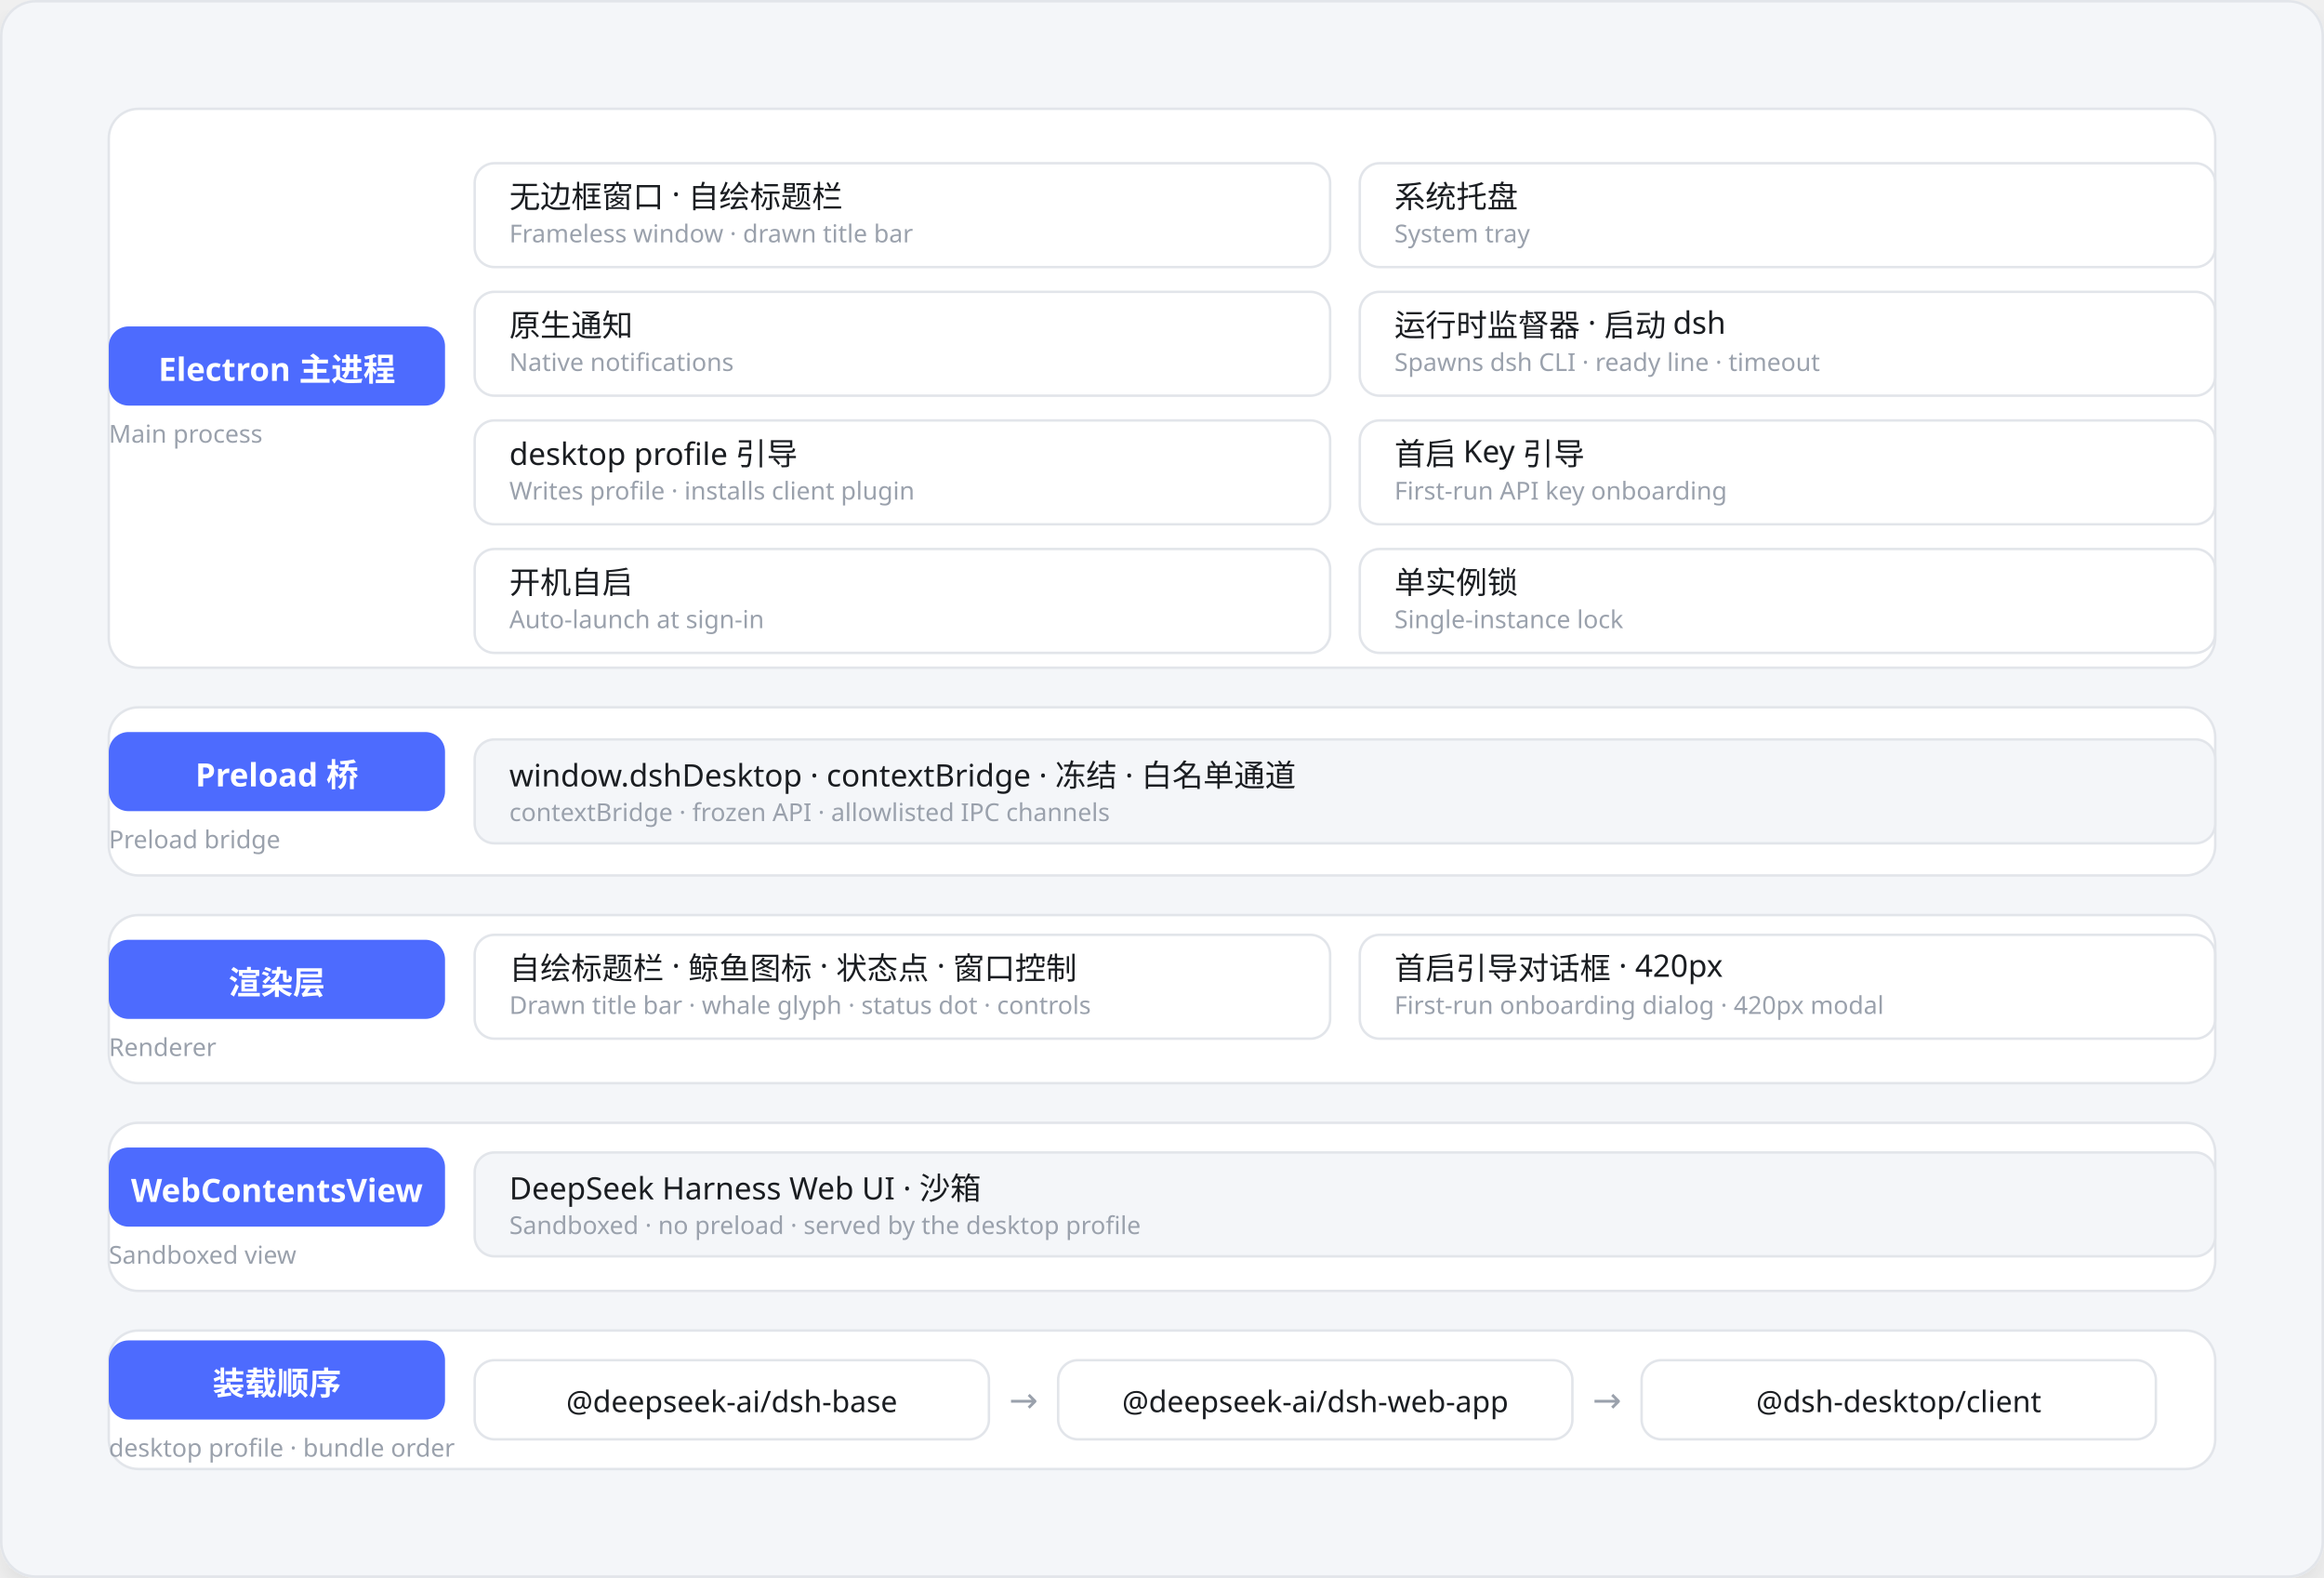
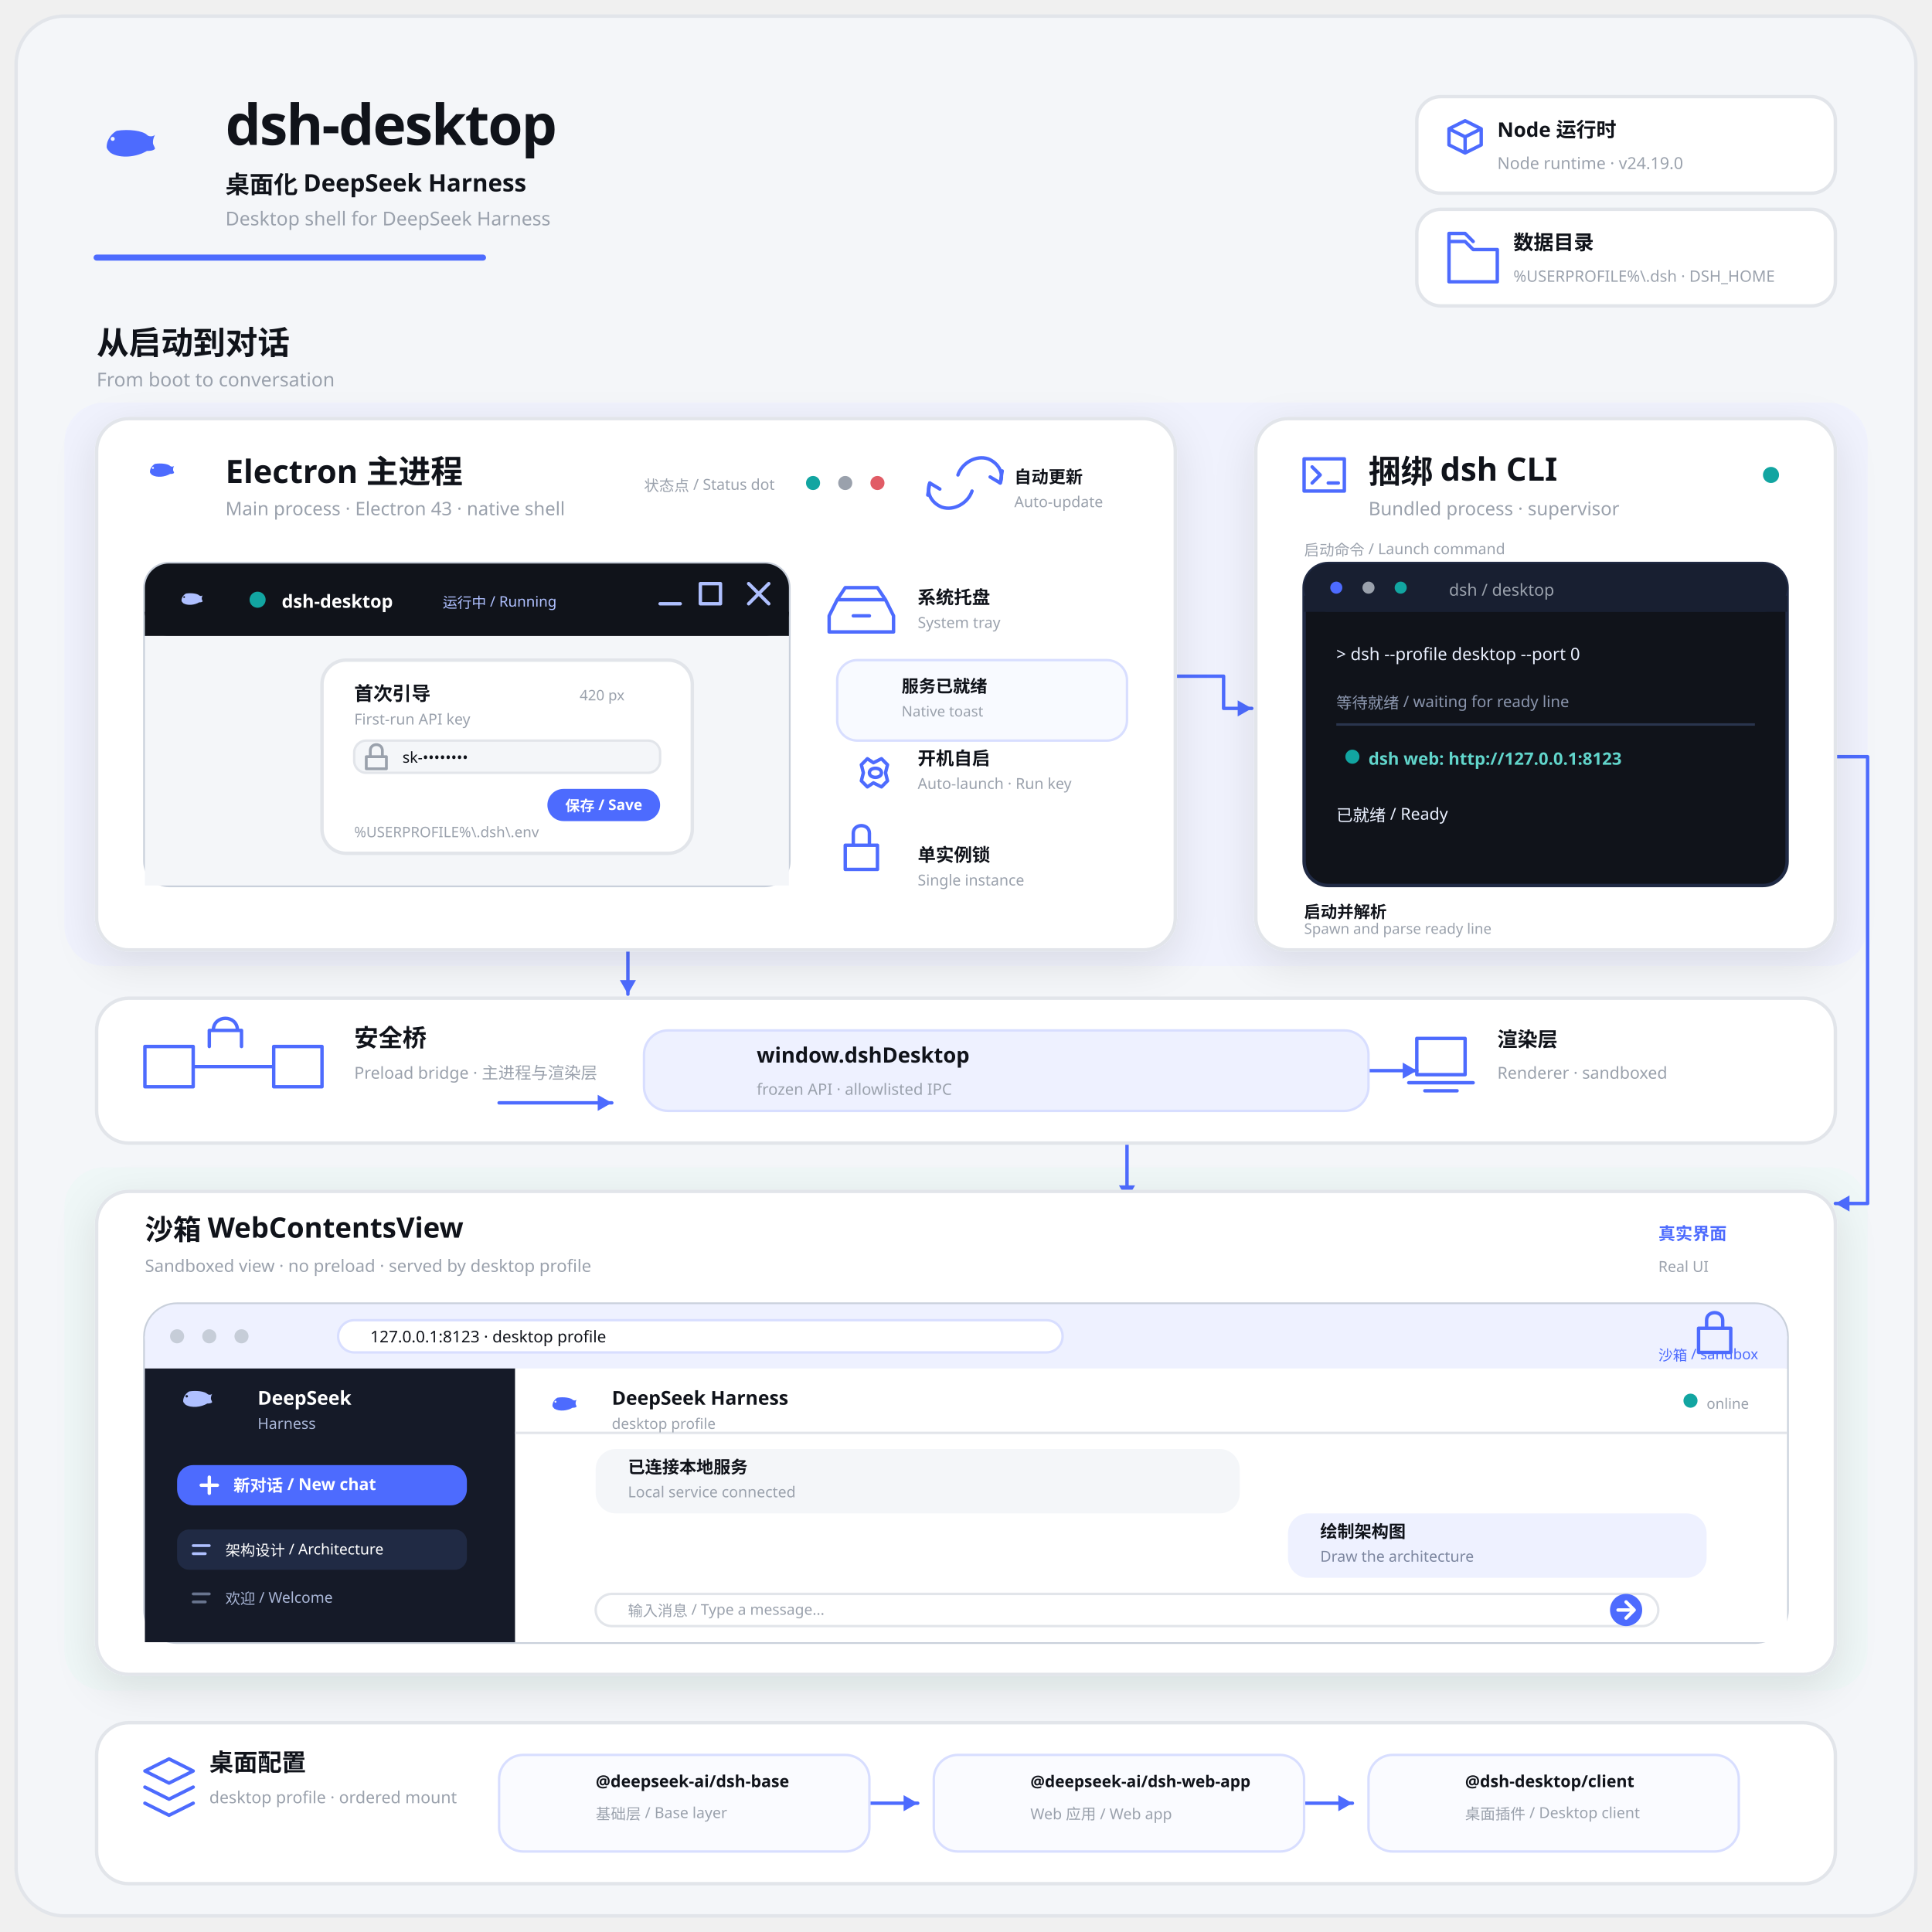
- <svg xmlns="http://www.w3.org/2000/svg" width="940" height="638" viewBox="0 0 940 638" fill="none">
+ <svg xmlns="http://www.w3.org/2000/svg" width="960" height="960" viewBox="0 0 960 960" fill="none">
  <defs>
-     <filter id="card-shadow" x="-10%" y="-10%" width="120%" height="120%">
-       <feDropShadow dx="0" dy="4" stdDeviation="6" flood-color="#0F1423" flood-opacity="0.10" />
+     <filter id="soft-shadow" x="-10%" y="-10%" width="120%" height="130%" color-interpolation-filters="sRGB">
+       <feDropShadow dx="0" dy="6" stdDeviation="10" flood-color="#10131A" flood-opacity="0.10" />
    </filter>
+     <marker id="flow-arrow" markerWidth="10" markerHeight="10" refX="8" refY="5" orient="auto" markerUnits="userSpaceOnUse">
+       <path d="M1 1L8 5L1 9Z" fill="#4D6BFE" />
+     </marker>
+     <clipPath id="web-viewport">
+       <rect x="72" y="680" width="816" height="136" rx="0" />
+     </clipPath>
  </defs>
-   <rect x="0.5" y="0.5" width="939" height="637" rx="14" fill="#F4F6F9" stroke="#E2E5EA" filter="url(#card-shadow)" />
+   <rect x="8" y="8" width="944" height="944" rx="24" fill="#F4F6F9" stroke="#E2E5EA" stroke-width="1.7" />
+   <rect x="32" y="200" width="896" height="280" rx="20" fill="#EEF1FF" opacity="0.72" />
+   <rect x="32" y="580" width="896" height="260" rx="20" fill="#EAF7F6" opacity="0.54" />
  <g font-family="'Segoe UI Variable Text','Segoe UI','Microsoft YaHei UI','Microsoft YaHei',sans-serif">
-     <rect x="44" y="44" width="852" height="226" rx="12" fill="#FFFFFF" stroke="#E2E5EA" />
-     <rect x="44" y="132" width="136" height="32" rx="8" fill="#4D6BFE" />
-     <text x="112" y="154" text-anchor="middle" font-size="13" font-weight="600" fill="#FFFFFF">Electron 主进程</text>
-     <text x="44" y="179" font-size="10" fill="#9AA1AC">Main process</text>
-     <g font-size="12.5" font-weight="500" fill="#1A1D21">
-       <text x="206" y="84">无边框窗口 · 自绘标题栏</text>
-       <text x="564" y="84">系统托盘</text>
-       <text x="206" y="136">原生通知</text>
-       <text x="564" y="136">运行时监督器 · 启动 dsh</text>
-       <text x="206" y="188">desktop profile 引导</text>
-       <text x="564" y="188">首启 Key 引导</text>
-       <text x="206" y="240">开机自启</text>
-       <text x="564" y="240">单实例锁</text>
-     </g>
-     <g font-size="10" fill="#9AA1AC">
-       <text x="206" y="98">Frameless window · drawn title bar</text>
-       <text x="564" y="98">System tray</text>
-       <text x="206" y="150">Native notifications</text>
-       <text x="564" y="150">Spawns dsh CLI · ready line · timeout</text>
-       <text x="206" y="202">Writes profile · installs client plugin</text>
-       <text x="564" y="202">First-run API key onboarding</text>
-       <text x="206" y="254">Auto-launch at sign-in</text>
-       <text x="564" y="254">Single-instance lock</text>
-     </g>
-     <g fill="none" stroke="#E2E5EA">
-       <rect x="192" y="66" width="346" height="42" rx="8" />
-       <rect x="550" y="66" width="346" height="42" rx="8" />
-       <rect x="192" y="118" width="346" height="42" rx="8" />
-       <rect x="550" y="118" width="346" height="42" rx="8" />
-       <rect x="192" y="170" width="346" height="42" rx="8" />
-       <rect x="550" y="170" width="346" height="42" rx="8" />
-       <rect x="192" y="222" width="346" height="42" rx="8" />
-       <rect x="550" y="222" width="346" height="42" rx="8" />
-     </g>
-     <rect x="44" y="286" width="852" height="68" rx="12" fill="#FFFFFF" stroke="#E2E5EA" />
-     <rect x="44" y="296" width="136" height="32" rx="8" fill="#4D6BFE" />
-     <text x="112" y="318" text-anchor="middle" font-size="13" font-weight="600" fill="#FFFFFF">Preload 桥</text>
-     <text x="44" y="343" font-size="10" fill="#9AA1AC">Preload bridge</text>
-     <rect x="192" y="299" width="704" height="42" rx="8" fill="#F4F6F9" stroke="#E2E5EA" />
-     <text x="206" y="318" font-size="12.5" font-weight="500" fill="#1A1D21">window.dshDesktop · contextBridge · 冻结 · 白名单通道</text>
-     <text x="206" y="332" font-size="10" fill="#9AA1AC">contextBridge · frozen API · allowlisted IPC channels</text>
-     <rect x="44" y="370" width="852" height="68" rx="12" fill="#FFFFFF" stroke="#E2E5EA" />
-     <rect x="44" y="380" width="136" height="32" rx="8" fill="#4D6BFE" />
-     <text x="112" y="402" text-anchor="middle" font-size="13" font-weight="600" fill="#FFFFFF">渲染层</text>
-     <text x="44" y="427" font-size="10" fill="#9AA1AC">Renderer</text>
-     <g fill="none" stroke="#E2E5EA">
-       <rect x="192" y="378" width="346" height="42" rx="8" />
-       <rect x="550" y="378" width="346" height="42" rx="8" />
-     </g>
-     <text x="206" y="396" font-size="12.5" font-weight="500" fill="#1A1D21">自绘标题栏 · 鲸鱼图标 · 状态点 · 窗口控制</text>
-     <text x="206" y="410" font-size="10" fill="#9AA1AC">Drawn title bar · whale glyph · status dot · controls</text>
-     <text x="564" y="396" font-size="12.5" font-weight="500" fill="#1A1D21">首启引导对话框 · 420px</text>
-     <text x="564" y="410" font-size="10" fill="#9AA1AC">First-run onboarding dialog · 420px modal</text>
-     <rect x="44" y="454" width="852" height="68" rx="12" fill="#FFFFFF" stroke="#E2E5EA" />
-     <rect x="44" y="464" width="136" height="32" rx="8" fill="#4D6BFE" />
-     <text x="112" y="486" text-anchor="middle" font-size="13" font-weight="600" fill="#FFFFFF">WebContentsView</text>
-     <text x="44" y="511" font-size="10" fill="#9AA1AC">Sandboxed view</text>
-     <rect x="192" y="466" width="704" height="42" rx="8" fill="#F4F6F9" stroke="#E2E5EA" />
-     <text x="206" y="485" font-size="12.5" font-weight="500" fill="#1A1D21">DeepSeek Harness Web UI · 沙箱</text>
-     <text x="206" y="499" font-size="10" fill="#9AA1AC">Sandboxed · no preload · served by the desktop profile</text>
-     <rect x="44" y="538" width="852" height="56" rx="12" fill="#FFFFFF" stroke="#E2E5EA" />
-     <rect x="44" y="542" width="136" height="32" rx="8" fill="#4D6BFE" />
-     <text x="112" y="564" text-anchor="middle" font-size="13" font-weight="600" fill="#FFFFFF">装载顺序</text>
-     <text x="44" y="589" font-size="10" fill="#9AA1AC">desktop profile · bundle order</text>
-     <g fill="none" stroke="#E2E5EA">
-       <rect x="192" y="550" width="208" height="32" rx="8" />
-       <rect x="428" y="550" width="208" height="32" rx="8" />
-       <rect x="664" y="550" width="208" height="32" rx="8" />
-     </g>
-     <g font-size="12" font-weight="500" fill="#1A1D21">
-       <text x="296" y="571" text-anchor="middle">@deepseek-ai/dsh-base</text>
-       <text x="532" y="571" text-anchor="middle">@deepseek-ai/dsh-web-app</text>
-       <text x="768" y="571" text-anchor="middle">@dsh-desktop/client</text>
-     </g>
-     <g font-size="14" fill="#9AA1AC">
-       <text x="414" y="571" text-anchor="middle">→</text>
-       <text x="650" y="571" text-anchor="middle">→</text>
-     </g>
+     <g transform="translate(48 56) scale(2)">
+       <path d="M2.5 8.5 C2.5 6.5, 4 5, 5 4.5 C8 4, 11.5 4.5, 12.5 5.5 C13 6, 14 6, 14.5 5.5 C14 6.5, 14 7, 14 7.5 C14 8, 14.5 8.5, 14.5 9 C14 9.5, 13 9.5, 12.5 9.5 C10 11, 6 11.5, 3.5 10 C3 9.5, 2.5 9, 2.5 8.5 Z" fill="#4D6BFE" />
+       <circle cx="4" cy="6.5" r="0.5" fill="#F4F6F9" />
+     </g>
+     <text x="112" y="72" font-size="28" font-weight="700" letter-spacing="-0.7" fill="#10131A">dsh-desktop</text>
+     <text x="112" y="96" font-size="12" font-weight="600" fill="#10131A">桌面化 DeepSeek Harness</text>
+     <text x="112" y="112" font-size="9.5" fill="#9AA1AC">Desktop shell for DeepSeek Harness</text>
+     <g>
+       <rect x="704" y="48" width="208" height="48" rx="12" fill="#FFFFFF" stroke="#E2E5EA" stroke-width="1.7" />
+       <path d="M720 64L728 60L736 64V72L728 76L720 72Z M720 64L728 68L736 64 M728 68V76" fill="none" stroke="#4D6BFE" stroke-width="1.7" stroke-linecap="round" stroke-linejoin="round" />
+       <text x="744" y="68" font-size="10" font-weight="700" fill="#10131A">Node 运行时</text>
+       <text x="744" y="84" font-size="8.2" fill="#9AA1AC">Node runtime · v24.19.0</text>
+     </g>
+     <g>
+       <rect x="704" y="104" width="208" height="48" rx="12" fill="#FFFFFF" stroke="#E2E5EA" stroke-width="1.7" />
+       <path d="M720 120H728L732 124H744V140H720Z M720 120V116H728L732 120" fill="none" stroke="#4D6BFE" stroke-width="1.7" stroke-linecap="round" stroke-linejoin="round" />
+       <text x="752" y="124" font-size="10" font-weight="700" fill="#10131A">数据目录</text>
+       <text x="752" y="140" font-size="7.8" fill="#9AA1AC">%USERPROFILE%\.dsh · DSH_HOME</text>
+     </g>
+     <path d="M48 128H240" stroke="#4D6BFE" stroke-width="3" stroke-linecap="round" />
+     <text x="48" y="176" font-size="16" font-weight="700" fill="#10131A">从启动到对话</text>
+     <text x="48" y="192" font-size="9.5" fill="#9AA1AC">From boot to conversation</text>
+     <g fill="none" stroke="#4D6BFE" stroke-width="1.7" stroke-linecap="round" stroke-linejoin="round" marker-end="url(#flow-arrow)">
+       <path d="M584 336H608V352H622" />
+       <path d="M312 472V494" />
+       <path d="M912 376H928V598H912" />
+       <path d="M560 568V596" />
+     </g>
+     <rect x="48" y="208" width="536" height="264" rx="16" fill="#FFFFFF" stroke="#E2E5EA" stroke-width="1.7" filter="url(#soft-shadow)" />
+     <g transform="translate(72 226) scale(1)">
+       <path d="M2.5 8.5 C2.5 6.5, 4 5, 5 4.5 C8 4, 11.5 4.5, 12.5 5.5 C13 6, 14 6, 14.5 5.5 C14 6.5, 14 7, 14 7.5 C14 8, 14.5 8.5, 14.5 9 C14 9.5, 13 9.5, 12.5 9.5 C10 11, 6 11.5, 3.5 10 C3 9.5, 2.5 9, 2.5 8.5 Z" fill="#4D6BFE" />
+       <circle cx="4" cy="6.5" r="0.5" fill="#F4F6F9" />
+     </g>
+     <text x="112" y="240" font-size="16" font-weight="700" fill="#10131A">Electron 主进程</text>
+     <text x="112" y="256" font-size="9.2" fill="#9AA1AC">Main process · Electron 43 · native shell</text>
+     <text x="320" y="244" font-size="7.5" fill="#9AA1AC">状态点 / Status dot</text>
+     <circle cx="404" cy="240" r="3.5" fill="#12A5A1" />
+     <circle cx="420" cy="240" r="3.5" fill="#9AA1AC" />
+     <circle cx="436" cy="240" r="3.5" fill="#E15C66" />
+     <g fill="none" stroke="#4D6BFE" stroke-width="1.7" stroke-linecap="round" stroke-linejoin="round">
+       <path d="M476 236C478 230 485 226 491 228C496 230 499 235 497 240" />
+       <path d="M497 240L492 237M497 240L498 234" />
+       <path d="M483 244C481 250 474 254 468 252C463 250 460 245 462 240" />
+       <path d="M462 240L467 243M462 240L461 246" />
+     </g>
+     <text x="504" y="240" font-size="8.5" font-weight="700" fill="#10131A">自动更新</text>
+     <text x="504" y="252" font-size="7.5" fill="#9AA1AC">Auto-update</text>
+     <rect x="72" y="280" width="320" height="160" rx="12" fill="#FFFFFF" stroke="#C9D0DB" stroke-width="1.7" />
+     <rect x="72" y="280" width="320" height="36" rx="12" fill="#10131A" />
+     <rect x="72" y="304" width="320" height="12" fill="#10131A" />
+     <rect x="72" y="316" width="320" height="124" fill="#F4F6F9" />
+     <g transform="translate(88 291) scale(0.875)">
+       <path d="M2.5 8.5 C2.5 6.5, 4 5, 5 4.5 C8 4, 11.5 4.5, 12.5 5.5 C13 6, 14 6, 14.5 5.5 C14 6.5, 14 7, 14 7.5 C14 8, 14.5 8.5, 14.5 9 C14 9.5, 13 9.5, 12.5 9.5 C10 11, 6 11.5, 3.5 10 C3 9.5, 2.5 9, 2.5 8.5 Z" fill="#AFC0FF" />
+       <circle cx="4" cy="6.5" r="0.5" fill="#10131A" />
+     </g>
+     <circle cx="128" cy="298" r="4" fill="#12A5A1" />
+     <text x="140" y="302" font-size="9" font-weight="700" fill="#FFFFFF">dsh-desktop</text>
+     <text x="220" y="302" font-size="7.2" fill="#AFC0FF">运行中 / Running</text>
+     <g fill="none" stroke="#AFC0FF" stroke-width="1.7" stroke-linecap="round" stroke-linejoin="round">
+       <path d="M328 300H338" />
+       <path d="M348 290H358V300H348Z" />
+       <path d="M372 290L382 300M382 290L372 300" />
+     </g>
+     <rect x="160" y="328" width="184" height="96" rx="12" fill="#FFFFFF" stroke="#E2E5EA" stroke-width="1.7" />
+     <text x="176" y="348" font-size="9.5" font-weight="700" fill="#10131A">首次引导</text>
+     <text x="176" y="360" font-size="7.5" fill="#9AA1AC">First-run API key</text>
+     <text x="288" y="348" font-size="7.2" fill="#9AA1AC">420 px</text>
+     <rect x="176" y="368" width="152" height="16" rx="6" fill="#F4F6F9" stroke="#E2E5EA" stroke-width="1.2" />
+     <path d="M184 376V373C184 369 190 369 190 373V376M182 376H192V382H182Z" fill="none" stroke="#9AA1AC" stroke-width="1.4" stroke-linecap="round" stroke-linejoin="round" />
+     <text x="200" y="379" font-size="7.5" fill="#10131A">sk-••••••••</text>
+     <rect x="272" y="392" width="56" height="16" rx="8" fill="#4D6BFE" />
+     <text x="300" y="403" text-anchor="middle" font-size="7.3" font-weight="700" fill="#FFFFFF">保存 / Save</text>
+     <text x="176" y="416" font-size="7.2" fill="#9AA1AC">%USERPROFILE%\.dsh\.env</text>
+     <g fill="none" stroke="#4D6BFE" stroke-width="1.7" stroke-linecap="round" stroke-linejoin="round">
+       <path d="M416 298H440L444 306V314H412V306Z M416 298L420 292H436L440 298 M424 306H432" />
+       <path d="M428 342C428 338 432 336 435 338C438 340 438 344 440 346H424C426 344 428 342 428 342ZM426 350H438M430 352H434" />
+       <path d="M428 380L431 377L434 379L438 377L441 380L440 384L441 388L438 391L434 389L431 391L428 388L429 384Z M432 384C432 381 438 381 438 384C438 387 432 387 432 384Z" />
+       <path d="M424 420V414C424 409 432 409 432 414V420M420 420H436V432H420Z" />
+     </g>
+     <text x="456" y="300" font-size="9" font-weight="700" fill="#10131A">系统托盘</text>
+     <text x="456" y="312" font-size="7.5" fill="#9AA1AC">System tray</text>
+     <rect x="416" y="328" width="144" height="40" rx="10" fill="#F8FAFF" stroke="#D8DEFF" stroke-width="1.2" />
+     <text x="448" y="344" font-size="8.5" font-weight="700" fill="#10131A">服务已就绪</text>
+     <text x="448" y="356" font-size="7.2" fill="#9AA1AC">Native toast</text>
+     <text x="456" y="380" font-size="9" font-weight="700" fill="#10131A">开机自启</text>
+     <text x="456" y="392" font-size="7.5" fill="#9AA1AC">Auto-launch · Run key</text>
+     <text x="456" y="428" font-size="9" font-weight="700" fill="#10131A">单实例锁</text>
+     <text x="456" y="440" font-size="7.5" fill="#9AA1AC">Single instance</text>
+     <rect x="624" y="208" width="288" height="264" rx="16" fill="#FFFFFF" stroke="#E2E5EA" stroke-width="1.7" filter="url(#soft-shadow)" />
+     <g fill="none" stroke="#4D6BFE" stroke-width="1.7" stroke-linecap="round" stroke-linejoin="round">
+       <path d="M648 228H668V244H648Z M652 232L656 236L652 240 M660 240H665" />
+     </g>
+     <text x="680" y="240" font-size="16" font-weight="700" fill="#10131A">捆绑 dsh CLI</text>
+     <text x="680" y="256" font-size="9.2" fill="#9AA1AC">Bundled process · supervisor</text>
+     <circle cx="880" cy="236" r="4" fill="#12A5A1" />
+     <text x="648" y="276" font-size="7.5" fill="#9AA1AC">启动命令 / Launch command</text>
+     <rect x="648" y="280" width="240" height="160" rx="12" fill="#10131A" stroke="#202A44" stroke-width="1.7" />
+     <rect x="648" y="280" width="240" height="24" rx="12" fill="#181F31" />
+     <rect x="648" y="296" width="240" height="8" fill="#181F31" />
+     <circle cx="664" cy="292" r="3" fill="#4D6BFE" />
+     <circle cx="680" cy="292" r="3" fill="#9AA1AC" />
+     <circle cx="696" cy="292" r="3" fill="#12A5A1" />
+     <text x="720" y="296" font-size="8.2" fill="#9AA1AC">dsh / desktop</text>
+     <text x="664" y="328" font-size="8.5" fill="#EAF0FF">&gt; dsh --profile desktop --port 0</text>
+     <text x="664" y="352" font-size="7.8" fill="#8B96AE">等待就绪 / waiting for ready line</text>
+     <path d="M664 360H872" stroke="#2A354E" stroke-width="1.2" />
+     <circle cx="672" cy="376" r="3.5" fill="#12A5A1" />
+     <text x="680" y="380" font-size="8.5" font-weight="700" fill="#61D5CB">dsh web: http://127.0.0.1:8123</text>
+     <text x="664" y="408" font-size="8.2" fill="#EAF0FF">已就绪 / Ready</text>
+     <text x="648" y="456" font-size="8.2" font-weight="700" fill="#10131A">启动并解析</text>
+     <text x="648" y="464" font-size="7.2" fill="#9AA1AC">Spawn and parse ready line</text>
+     <rect x="48" y="496" width="864" height="72" rx="16" fill="#FFFFFF" stroke="#E2E5EA" stroke-width="1.7" />
+     <g fill="none" stroke="#4D6BFE" stroke-width="1.7" stroke-linecap="round" stroke-linejoin="round">
+       <path d="M72 520H96V540H72Z M136 520H160V540H136Z M96 530H136" />
+       <path d="M104 520V512H120V520 M106 512C106 504 118 504 118 512" />
+       <path d="M248 548H304" marker-end="url(#flow-arrow)" />
+       <path d="M680 532H704" marker-end="url(#flow-arrow)" />
+       <path d="M704 516H728V534H704Z M700 538H732 M708 542H724" />
+       <path d="M340 528V536 M348 524C348 520 356 520 356 524V528M344 528H360V540H344Z" />
+     </g>
+     <text x="176" y="520" font-size="12" font-weight="700" fill="#10131A">安全桥</text>
+     <text x="176" y="536" font-size="8.2" fill="#9AA1AC">Preload bridge · 主进程与渲染层</text>
+     <rect x="320" y="512" width="360" height="40" rx="12" fill="#EEF1FF" stroke="#D8DEFF" stroke-width="1.2" />
+     <text x="376" y="528" font-size="10.5" font-weight="700" fill="#10131A">window.dshDesktop</text>
+     <text x="376" y="544" font-size="7.8" fill="#9AA1AC">frozen API · allowlisted IPC</text>
+     <text x="744" y="520" font-size="10" font-weight="700" fill="#10131A">渲染层</text>
+     <text x="744" y="536" font-size="8.2" fill="#9AA1AC">Renderer · sandboxed</text>
+     <rect x="48" y="592" width="864" height="240" rx="16" fill="#FFFFFF" stroke="#E2E5EA" stroke-width="1.7" filter="url(#soft-shadow)" />
+     <text x="72" y="616" font-size="14" font-weight="700" fill="#10131A">沙箱 WebContentsView</text>
+     <text x="72" y="632" font-size="8.5" fill="#9AA1AC">Sandboxed view · no preload · served by desktop profile</text>
+     <text x="824" y="616" font-size="8.5" font-weight="700" fill="#4D6BFE">真实界面</text>
+     <text x="824" y="632" font-size="7.5" fill="#9AA1AC">Real UI</text>
+     <rect x="72" y="648" width="816" height="168" rx="16" fill="#FFFFFF" stroke="#C9D0DB" stroke-width="1.7" />
+     <rect x="72" y="648" width="816" height="32" rx="16" fill="#EEF1FF" />
+     <rect x="72" y="664" width="816" height="16" fill="#EEF1FF" />
+     <circle cx="88" cy="664" r="3.5" fill="#C6CDD8" />
+     <circle cx="104" cy="664" r="3.5" fill="#C6CDD8" />
+     <circle cx="120" cy="664" r="3.5" fill="#C6CDD8" />
+     <rect x="168" y="656" width="360" height="16" rx="8" fill="#FFFFFF" stroke="#D8DEFF" stroke-width="1.2" />
+     <text x="184" y="667" font-size="8" fill="#10131A">127.0.0.1:8123 · desktop profile</text>
+     <g fill="none" stroke="#4D6BFE" stroke-width="1.7" stroke-linecap="round" stroke-linejoin="round">
+       <path d="M848 660V656C848 651 856 651 856 656V660M844 660H860V672H844Z" />
+     </g>
+     <text x="824" y="676" font-size="7.2" fill="#4D6BFE">沙箱 / sandbox</text>
+     <g clip-path="url(#web-viewport)">
+       <rect x="72" y="680" width="184" height="136" fill="#151A28" />
+       <g transform="translate(88 686) scale(1.2)">
+         <path d="M2.5 8.5 C2.5 6.5, 4 5, 5 4.5 C8 4, 11.5 4.5, 12.5 5.5 C13 6, 14 6, 14.5 5.5 C14 6.5, 14 7, 14 7.5 C14 8, 14.5 8.5, 14.5 9 C14 9.5, 13 9.5, 12.5 9.5 C10 11, 6 11.5, 3.5 10 C3 9.5, 2.5 9, 2.5 8.5 Z" fill="#AFC0FF" />
+         <circle cx="4" cy="6.5" r="0.5" fill="#151A28" />
+       </g>
+       <text x="128" y="698" font-size="9.5" font-weight="700" fill="#FFFFFF">DeepSeek</text>
+       <text x="128" y="710" font-size="7.5" fill="#AAB7D8">Harness</text>
+       <rect x="88" y="728" width="144" height="20" rx="8" fill="#4D6BFE" />
+       <path d="M100 738H108M104 734V742" stroke="#FFFFFF" stroke-width="1.7" stroke-linecap="round" />
+       <text x="116" y="741" font-size="8.2" font-weight="700" fill="#FFFFFF">新对话 / New chat</text>
+       <rect x="88" y="760" width="144" height="20" rx="6" fill="#202A44" />
+       <path d="M96 768H104M96 772H102" stroke="#AFC0FF" stroke-width="1.4" stroke-linecap="round" />
+       <text x="112" y="773" font-size="7.4" fill="#FFFFFF">架构设计 / Architecture</text>
+       <path d="M96 792H104M96 796H102" stroke="#69758F" stroke-width="1.4" stroke-linecap="round" />
+       <text x="112" y="797" font-size="7.4" fill="#AAB7D8">欢迎 / Welcome</text>
+       <rect x="256" y="680" width="632" height="136" fill="#FFFFFF" />
+       <path d="M256 712H888" stroke="#E2E5EA" stroke-width="1.2" />
+       <g transform="translate(272 690) scale(1)">
+         <path d="M2.5 8.5 C2.5 6.5, 4 5, 5 4.5 C8 4, 11.5 4.5, 12.5 5.5 C13 6, 14 6, 14.5 5.5 C14 6.5, 14 7, 14 7.5 C14 8, 14.5 8.5, 14.5 9 C14 9.5, 13 9.5, 12.5 9.5 C10 11, 6 11.5, 3.5 10 C3 9.5, 2.5 9, 2.5 8.5 Z" fill="#4D6BFE" />
+         <circle cx="4" cy="6.5" r="0.5" fill="#F4F6F9" />
+       </g>
+       <text x="304" y="698" font-size="9.5" font-weight="700" fill="#10131A">DeepSeek Harness</text>
+       <text x="304" y="710" font-size="7.3" fill="#9AA1AC">desktop profile</text>
+       <circle cx="840" cy="696" r="3.5" fill="#12A5A1" />
+       <text x="848" y="700" font-size="7.2" fill="#9AA1AC">online</text>
+       <rect x="296" y="720" width="320" height="32" rx="10" fill="#F4F6F9" />
+       <text x="312" y="732" font-size="8.5" font-weight="700" fill="#10131A">已连接本地服务</text>
+       <text x="312" y="744" font-size="7.5" fill="#9AA1AC">Local service connected</text>
+       <rect x="640" y="752" width="208" height="32" rx="10" fill="#EEF1FF" />
+       <text x="656" y="764" font-size="8.5" font-weight="700" fill="#10131A">绘制架构图</text>
+       <text x="656" y="776" font-size="7.5" fill="#7D87A0">Draw the architecture</text>
+       <rect x="296" y="792" width="528" height="16" rx="8" fill="#FFFFFF" stroke="#E2E5EA" stroke-width="1.2" />
+       <text x="312" y="803" font-size="7.4" fill="#9AA1AC">输入消息 / Type a message...</text>
+       <circle cx="808" cy="800" r="8" fill="#4D6BFE" />
+       <path d="M804 800H812M808 796L812 800L808 804" stroke="#FFFFFF" stroke-width="1.7" stroke-linecap="round" stroke-linejoin="round" />
+     </g>
+     <rect x="48" y="856" width="864" height="80" rx="16" fill="#FFFFFF" stroke="#E2E5EA" stroke-width="1.7" />
+     <g fill="none" stroke="#4D6BFE" stroke-width="1.7" stroke-linecap="round" stroke-linejoin="round">
+       <path d="M72 880L84 874L96 880L84 886L72 880Z M72 888L84 894L96 888 M72 896L84 902L96 896" />
+       <path d="M432 896H456" marker-end="url(#flow-arrow)" />
+       <path d="M648 896H672" marker-end="url(#flow-arrow)" />
+       <path d="M264 884L276 878L288 884L276 890L264 884Z M264 892L276 898L288 892 M264 900L276 906L288 900" />
+       <path d="M480 884L492 878L504 884L492 890L480 884Z M480 892L492 898L504 892 M480 900L492 906L504 900" />
+       <path d="M696 884L708 878L720 884L708 890L696 884Z M696 892L708 898L720 892 M696 900L708 906L720 900" />
+     </g>
+     <text x="104" y="880" font-size="12" font-weight="700" fill="#10131A">桌面配置</text>
+     <text x="104" y="896" font-size="8.2" fill="#9AA1AC">desktop profile · ordered mount</text>
+     <rect x="248" y="872" width="184" height="48" rx="12" fill="#FAFBFF" stroke="#D8DEFF" stroke-width="1.2" />
+     <text x="296" y="888" font-size="8.2" font-weight="700" fill="#10131A">@deepseek-ai/dsh-base</text>
+     <text x="296" y="904" font-size="7.5" fill="#9AA1AC">基础层 / Base layer</text>
+     <rect x="464" y="872" width="184" height="48" rx="12" fill="#FAFBFF" stroke="#D8DEFF" stroke-width="1.2" />
+     <text x="512" y="888" font-size="8" font-weight="700" fill="#10131A">@deepseek-ai/dsh-web-app</text>
+     <text x="512" y="904" font-size="7.5" fill="#9AA1AC">Web 应用 / Web app</text>
+     <rect x="680" y="872" width="184" height="48" rx="12" fill="#FAFBFF" stroke="#D8DEFF" stroke-width="1.2" />
+     <text x="728" y="888" font-size="8.2" font-weight="700" fill="#10131A">@dsh-desktop/client</text>
+     <text x="728" y="904" font-size="7.5" fill="#9AA1AC">桌面插件 / Desktop client</text>
  </g>
</svg>
